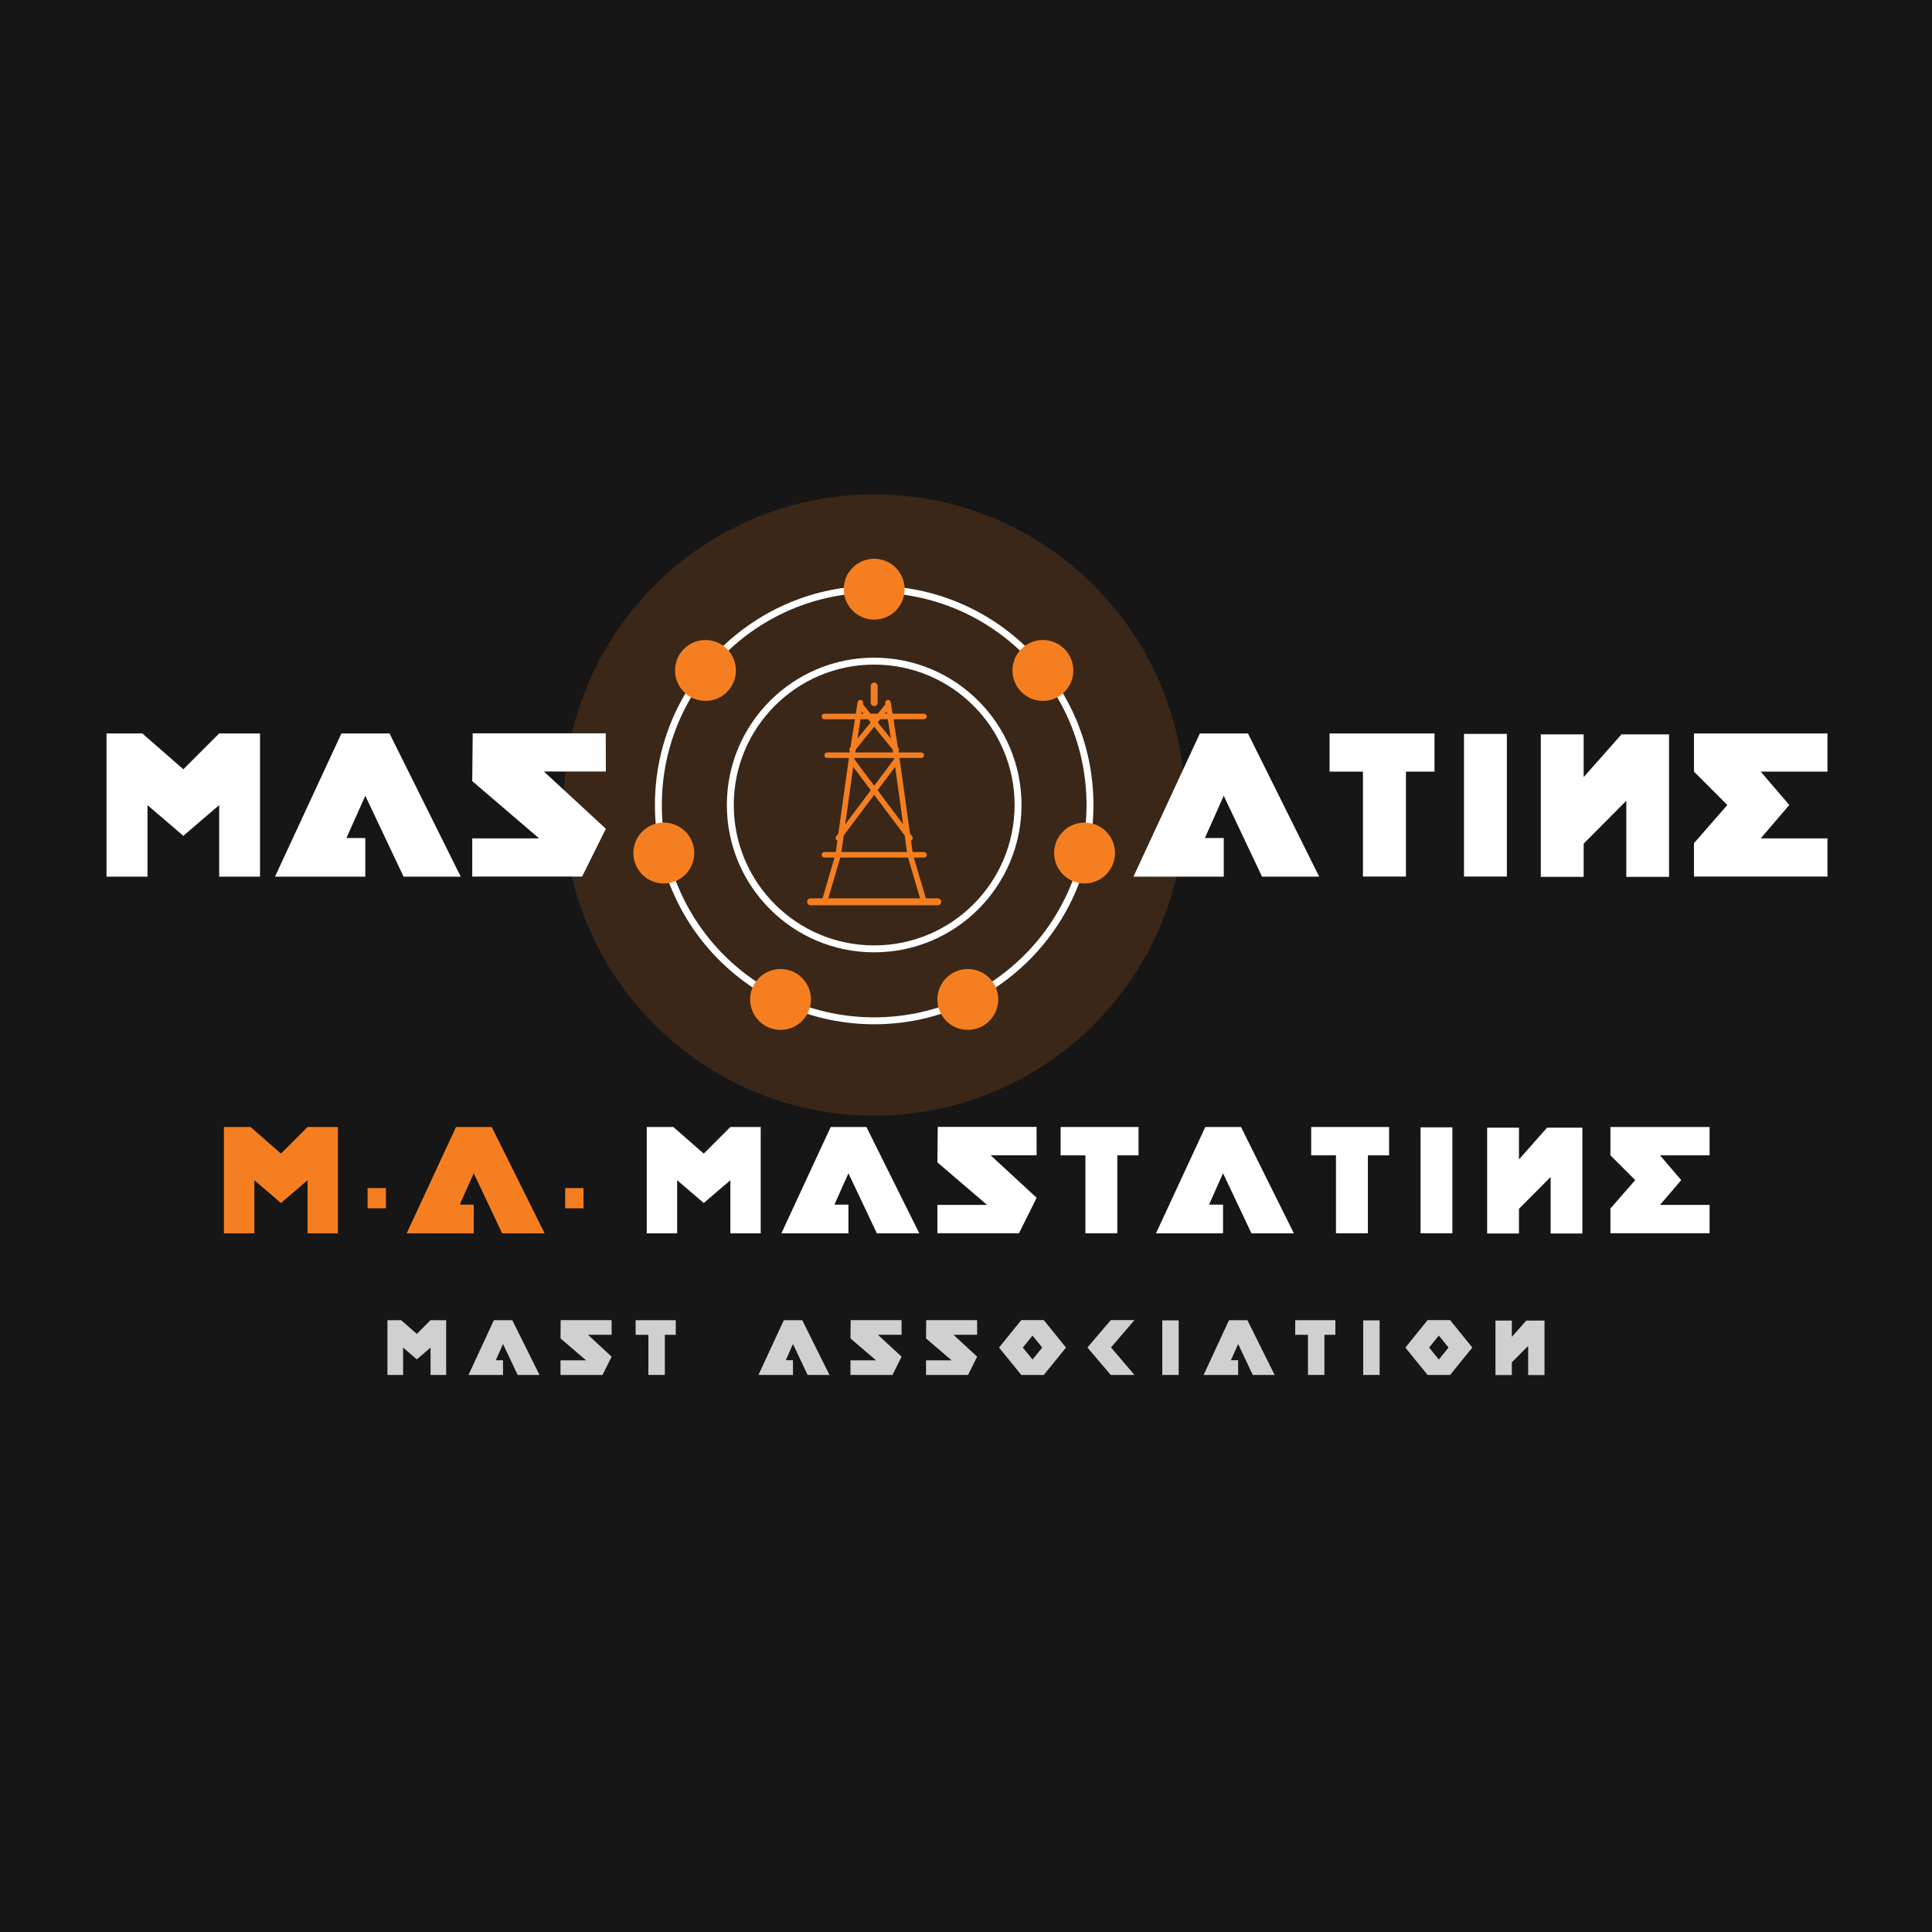
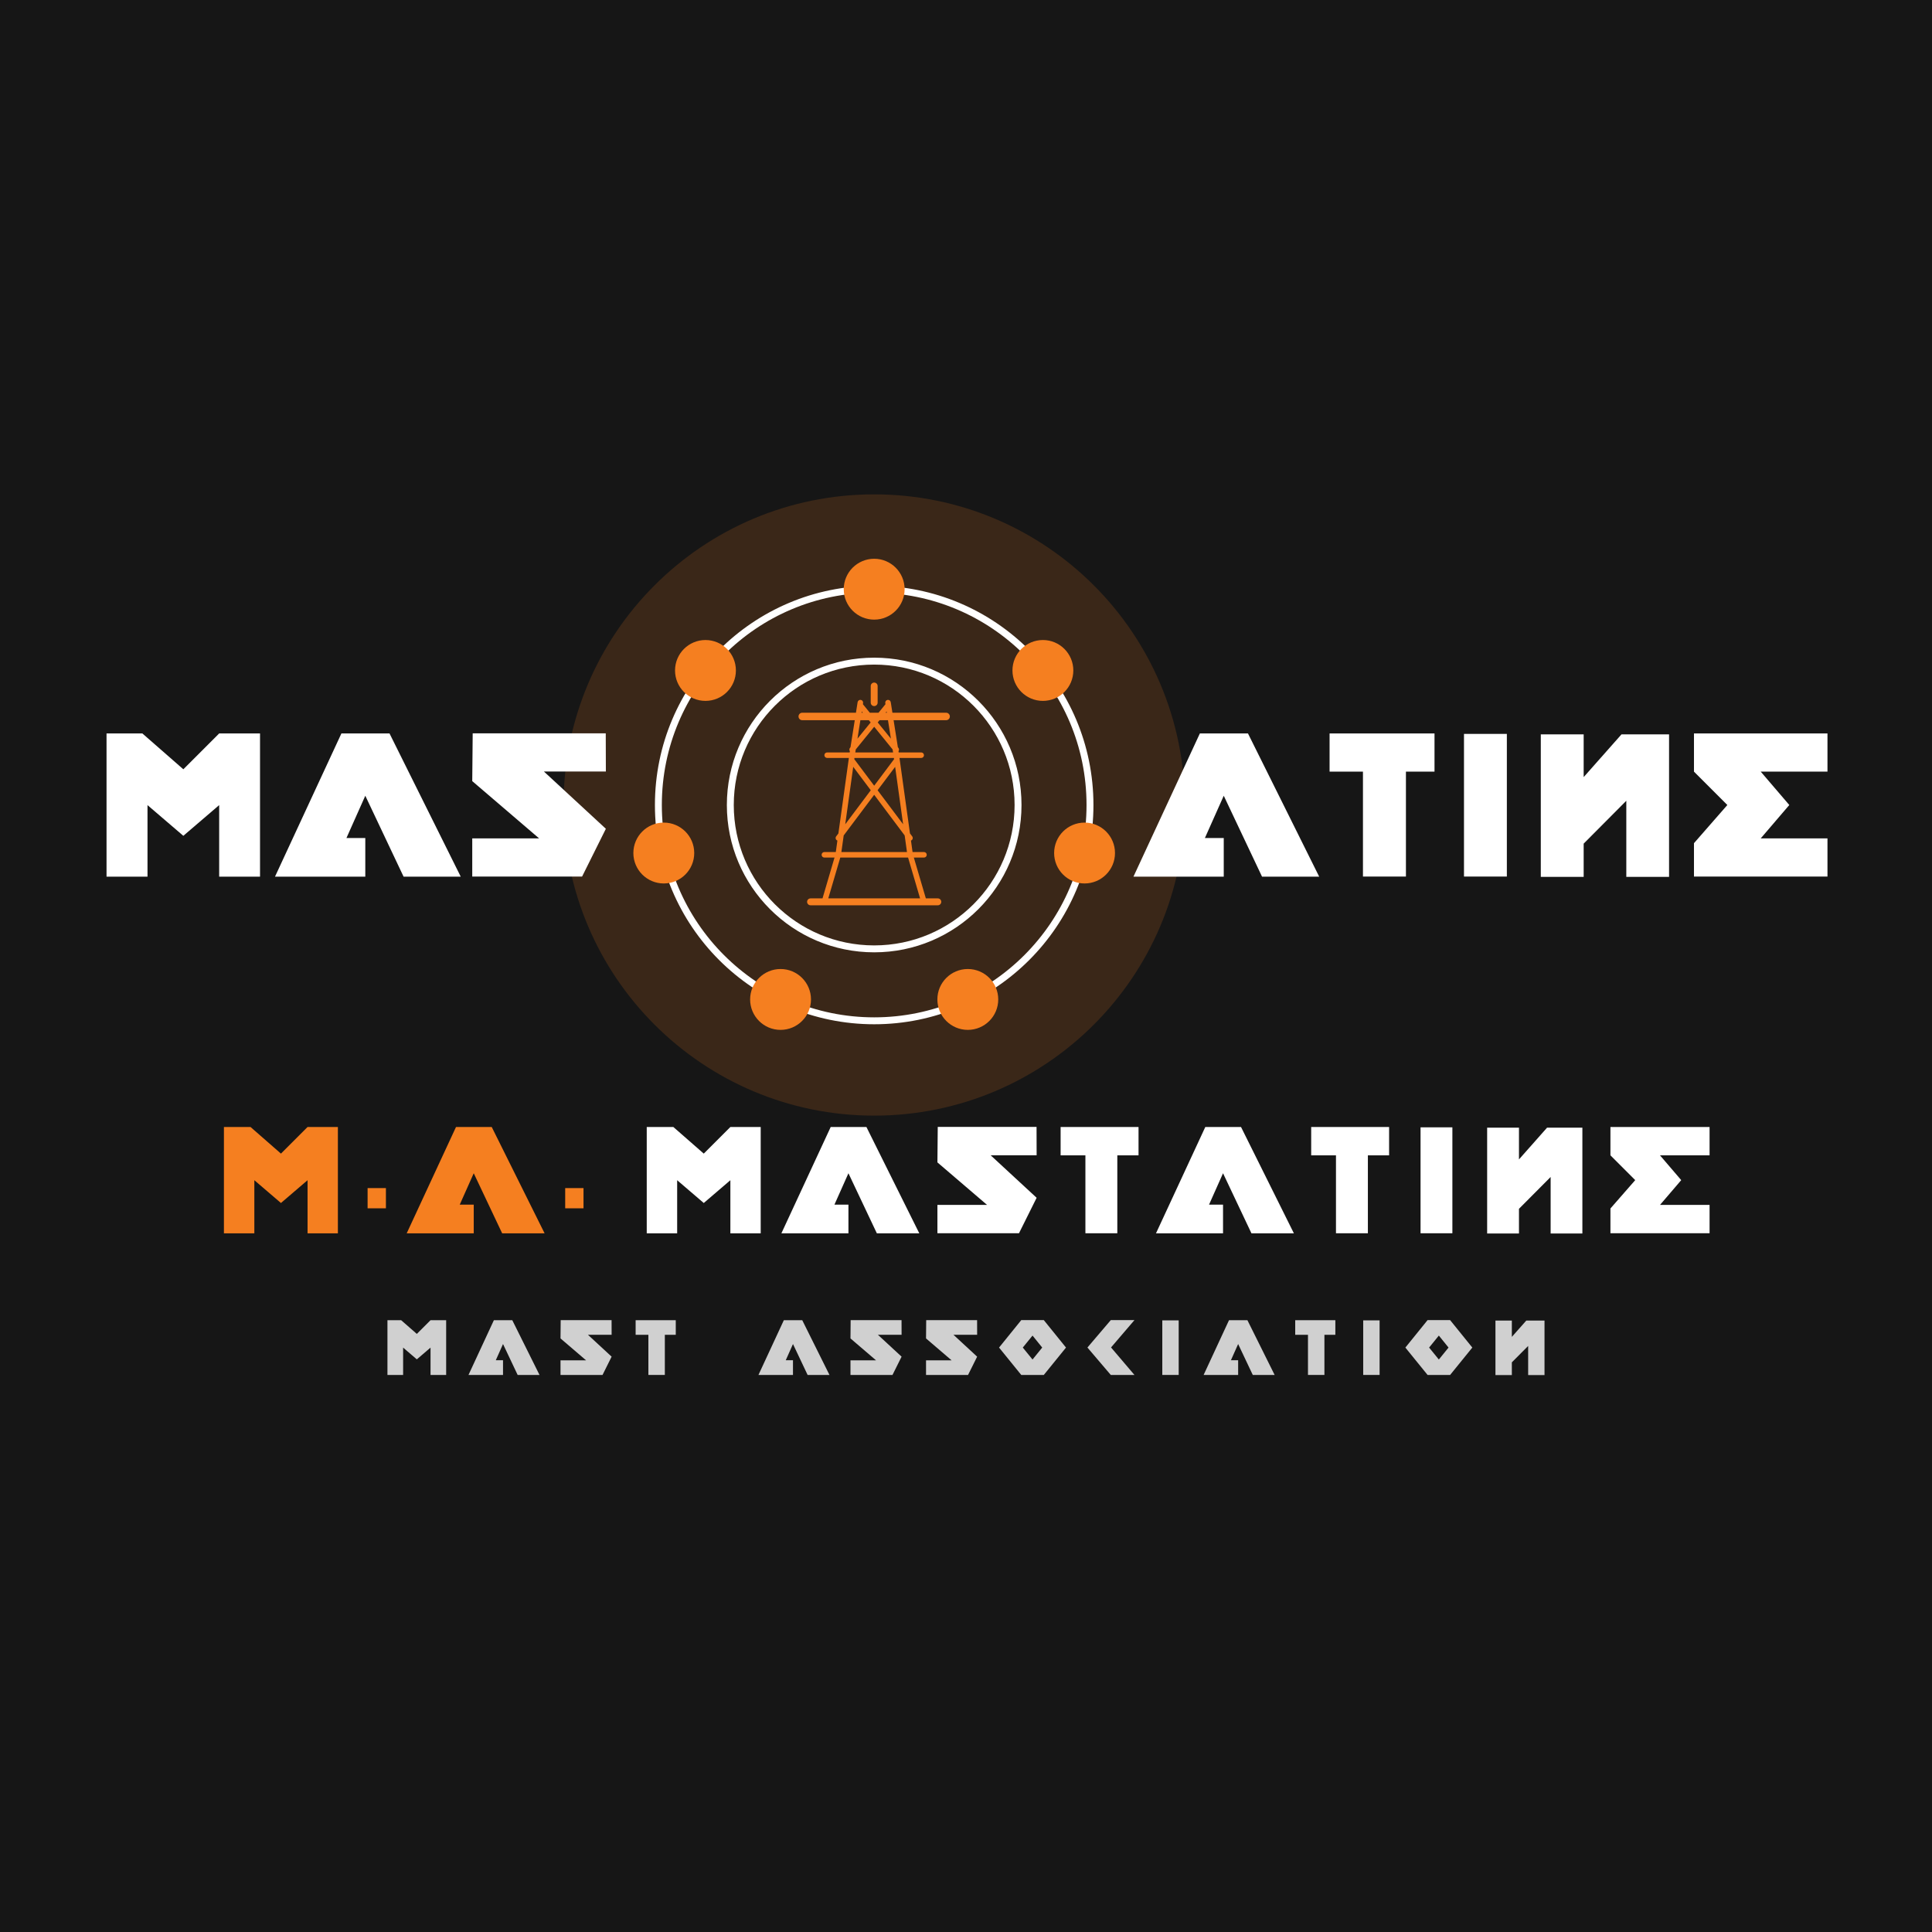
<svg xmlns="http://www.w3.org/2000/svg" viewBox="0 0 1200 1200">
  <rect x="0" y="0" width="1200" height="1200" fill="#161616" />
  <circle cx="542.97" cy="500" r="192.94" fill="#f57f20" fill-opacity="0.16" />
  <path transform="translate(60 455.56) scale(0.06933351 -0.06933351) translate(0 -982)" d="M1098 -301V340L777 65L456 340V-301H89V982H410L777 661L1098 982H1464V-301Z" fill="#fff" />
  <path transform="translate(172.19 455.56) scale(0.06933351 -0.06933351) translate(0 -982)" d="M1132 -301 789 424 620 45H789V-301H-20L575 982H1006L1644 -301Z" fill="#fff" />
  <path transform="translate(289.23 455.56) scale(0.06933351 -0.06933351) translate(0 -982)" d="M701 641 1256 128 1043 -300H59V42H658L59 555L63 983H1255L1256 641Z" fill="#fff" />
  <g transform="translate(542.97 500) scale(1.718454) translate(-100 -100)">
    <path fill="#fff" fill-rule="evenodd" d="M20.75 100a79.25 79.25 0 1 0 158.5 0a79.25 79.25 0 1 0 -158.5 0ZM23.25 100a76.75 76.75 0 1 0 153.5 0a76.75 76.75 0 1 0 -153.5 0ZM46.75 100a53.25 53.25 0 1 0 106.5 0a53.25 53.25 0 1 0 -106.5 0ZM49.25 100a50.75 50.75 0 1 0 101.5 0a50.75 50.75 0 1 0 -101.5 0Z" />
    <path fill="#f57f20" d="M89 22a11 11 0 1 0 22 0a11 11 0 1 0 -22 0ZM149.98 51.37a11 11 0 1 0 22 0a11 11 0 1 0 -22 0ZM165.04 117.36a11 11 0 1 0 22 0a11 11 0 1 0 -22 0ZM122.84 170.28a11 11 0 1 0 22 0a11 11 0 1 0 -22 0ZM55.16 170.28a11 11 0 1 0 22 0a11 11 0 1 0 -22 0ZM12.96 117.36a11 11 0 1 0 22 0a11 11 0 1 0 -22 0ZM28.02 51.37a11 11 0 1 0 22 0a11 11 0 1 0 -22 0Z" />
-     <path fill="#f57f20" d="M98.75 57L98.75 63A1.25 1.25 0 0 0 101.25 63L101.25 57A1.25 1.25 0 0 0 98.75 57ZM82 69L118 69A1 1 0 0 0 118 67L82 67A1 1 0 0 0 82 69ZM94.01 62.84L91.01 81.84A1 1 0 0 0 92.99 82.16L95.99 63.16A1 1 0 0 0 94.01 62.84ZM104.01 63.16L107.01 82.16A1 1 0 0 0 108.99 81.84L105.99 62.84A1 1 0 0 0 104.01 63.16ZM94.23 64.62L107.23 80.62A0.989 0.989 0 0 0 108.77 79.38L95.77 63.38A0.989 0.989 0 0 0 94.23 64.62ZM104.23 63.38L91.23 79.38A0.989 0.989 0 0 0 92.77 80.62L105.77 64.62A0.989 0.989 0 0 0 104.23 63.38ZM83 83L117 83A1 1 0 0 0 117 81L83 81A1 1 0 0 0 83 83ZM91.01 81.86L86.01 117.86A1 1 0 0 0 87.99 118.14L92.99 82.14A1 1 0 0 0 91.01 81.86ZM107.01 82.14L112.01 118.14A1 1 0 0 0 113.99 117.86L108.99 81.86A1 1 0 0 0 107.01 82.14ZM91.21 84.59L112.21 112.59A0.989 0.989 0 0 0 113.79 111.41L92.79 83.41A0.989 0.989 0 0 0 91.21 84.59ZM107.21 83.41L86.21 111.41A0.989 0.989 0 0 0 87.79 112.59L108.79 84.59A0.989 0.989 0 0 0 107.21 83.41ZM82 119L118 119A1 1 0 0 0 118 117L82 117A1 1 0 0 0 82 119ZM86.04 117.72L81.04 134.72A1 1 0 0 0 82.96 135.28L87.96 118.28A1 1 0 0 0 86.04 117.72ZM112.04 118.28L117.04 135.28A1 1 0 0 0 118.96 134.72L113.96 117.72A1 1 0 0 0 112.04 118.28ZM77 136.25L123 136.25A1.25 1.25 0 0 0 123 133.75L77 133.75A1.25 1.25 0 0 0 77 136.25Z" />
+     <path fill="#f57f20" d="M98.75 57L98.75 63A1.25 1.25 0 0 0 101.25 63L101.25 57A1.25 1.25 0 0 0 98.75 57ZM74 69.35L126 69.35A1.35 1.35 0 0 0 126 66.65L74 66.65A1.35 1.35 0 0 0 74 69.35ZM94.01 62.84L91.01 81.84A1 1 0 0 0 92.99 82.16L95.99 63.16A1 1 0 0 0 94.01 62.84ZM104.01 63.16L107.01 82.16A1 1 0 0 0 108.99 81.84L105.99 62.84A1 1 0 0 0 104.01 63.16ZM94.23 64.62L107.23 80.62A0.989 0.989 0 0 0 108.77 79.38L95.77 63.38A0.989 0.989 0 0 0 94.23 64.62ZM104.23 63.38L91.23 79.38A0.989 0.989 0 0 0 92.77 80.62L105.77 64.62A0.989 0.989 0 0 0 104.23 63.38ZM83 83L117 83A1 1 0 0 0 117 81L83 81A1 1 0 0 0 83 83ZM91.01 81.86L86.01 117.86A1 1 0 0 0 87.99 118.14L92.99 82.14A1 1 0 0 0 91.01 81.86ZM107.01 82.14L112.01 118.14A1 1 0 0 0 113.99 117.86L108.99 81.86A1 1 0 0 0 107.01 82.14ZM91.21 84.59L112.21 112.59A0.989 0.989 0 0 0 113.79 111.41L92.79 83.41A0.989 0.989 0 0 0 91.21 84.59ZM107.21 83.41L86.21 111.41A0.989 0.989 0 0 0 87.79 112.59L108.79 84.59A0.989 0.989 0 0 0 107.21 83.41ZM82 119L118 119A1 1 0 0 0 118 117L82 117A1 1 0 0 0 82 119ZM86.04 117.72L81.04 134.72A1 1 0 0 0 82.96 135.28L87.96 118.28A1 1 0 0 0 86.04 117.72ZM112.04 118.28L117.04 135.28A1 1 0 0 0 118.96 134.72L113.96 117.72A1 1 0 0 0 112.04 118.28ZM77 136.25L123 136.25A1.25 1.25 0 0 0 123 133.75L77 133.75A1.25 1.25 0 0 0 77 136.25Z" />
  </g>
  <path transform="translate(705.39 455.56) scale(0.06933351 -0.06933351) translate(0 -982)" d="M1132 -301 789 424 620 45H789V-301H-20L575 982H1006L1644 -301Z" fill="#fff" />
  <path transform="translate(822.43 455.56) scale(0.06933351 -0.06933351) translate(0 -982)" d="M733 640V-300H348V640H49V982H989V640Z" fill="#fff" />
  <path transform="translate(898.98 455.56) scale(0.06933351 -0.06933351) translate(0 -982)" d="M149 -300V978H533V-300Z" fill="#fff" />
  <path transform="translate(950.85 455.56) scale(0.06933351 -0.06933351) translate(0 -982)" d="M855 -303V379L473 -5V-303H89V974H473V591L812 974H1238V-303Z" fill="#fff" />
  <path transform="translate(1047.37 455.56) scale(0.06933351 -0.06933351) translate(0 -982)" d="M667 640 923 341 667 42H1265V-300H69V-1L368 341L69 640V982H1265V640Z" fill="#fff" />
  <path transform="translate(134.5 700) scale(0.05148206 -0.05148206) translate(0 -982)" d="M1098 -301V340L777 65L456 340V-301H89V982H410L777 661L1098 982H1464V-301Z" fill="#f57f20" />
  <path transform="translate(223.74 700) scale(0.05148206 -0.05148206) translate(0 -982)" d="M89 1V245H310V1Z" fill="#f57f20" />
  <path transform="translate(253.63 700) scale(0.05148206 -0.05148206) translate(0 -982)" d="M1132 -301 789 424 620 45H789V-301H-20L575 982H1006L1644 -301Z" fill="#f57f20" />
  <path transform="translate(346.47 700) scale(0.05148206 -0.05148206) translate(0 -982)" d="M89 1V245H310V1Z" fill="#f57f20" />
  <path transform="translate(397.12 700) scale(0.05148206 -0.05148206) translate(0 -982)" d="M1098 -301V340L777 65L456 340V-301H89V982H410L777 661L1098 982H1464V-301Z" fill="#fff" />
  <path transform="translate(486.36 700) scale(0.05148206 -0.05148206) translate(0 -982)" d="M1132 -301 789 424 620 45H789V-301H-20L575 982H1006L1644 -301Z" fill="#fff" />
  <path transform="translate(579.21 700) scale(0.05148206 -0.05148206) translate(0 -982)" d="M701 641 1256 128 1043 -300H59V42H658L59 555L63 983H1255L1256 641Z" fill="#fff" />
  <path transform="translate(656.25 700) scale(0.05148206 -0.05148206) translate(0 -982)" d="M733 640V-300H348V640H49V982H989V640Z" fill="#fff" />
  <path transform="translate(719.03 700) scale(0.05148206 -0.05148206) translate(0 -982)" d="M1132 -301 789 424 620 45H789V-301H-20L575 982H1006L1644 -301Z" fill="#fff" />
  <path transform="translate(811.88 700) scale(0.05148206 -0.05148206) translate(0 -982)" d="M733 640V-300H348V640H49V982H989V640Z" fill="#fff" />
  <path transform="translate(874.66 700) scale(0.05148206 -0.05148206) translate(0 -982)" d="M149 -300V978H533V-300Z" fill="#fff" />
  <path transform="translate(919.11 700) scale(0.05148206 -0.05148206) translate(0 -982)" d="M855 -303V379L473 -5V-303H89V974H473V591L812 974H1238V-303Z" fill="#fff" />
  <path transform="translate(996.72 700) scale(0.05148206 -0.05148206) translate(0 -982)" d="M667 640 923 341 667 42H1265V-300H69V-1L368 341L69 640V982H1265V640Z" fill="#fff" />
  <g opacity="0.8">
    <path transform="translate(238.29 820) scale(0.02652106 -0.02652106) translate(0 -982)" d="M1098 -301V340L777 65L456 340V-301H89V982H410L777 661L1098 982H1464V-301Z" fill="#fff" />
    <path transform="translate(291.51 820) scale(0.02652106 -0.02652106) translate(0 -982)" d="M1132 -301 789 424 620 45H789V-301H-20L575 982H1006L1644 -301Z" fill="#fff" />
    <path transform="translate(346.58 820) scale(0.02652106 -0.02652106) translate(0 -982)" d="M701 641 1256 128 1043 -300H59V42H658L59 555L63 983H1255L1256 641Z" fill="#fff" />
    <path transform="translate(393.5 820) scale(0.02652106 -0.02652106) translate(0 -982)" d="M733 640V-300H348V640H49V982H989V640Z" fill="#fff" />
    <path transform="translate(471.61 820) scale(0.02652106 -0.02652106) translate(0 -982)" d="M1132 -301 789 424 620 45H789V-301H-20L575 982H1006L1644 -301Z" fill="#fff" />
    <path transform="translate(526.68 820) scale(0.02652106 -0.02652106) translate(0 -982)" d="M701 641 1256 128 1043 -300H59V42H658L59 555L63 983H1255L1256 641Z" fill="#fff" />
    <path transform="translate(573.61 820) scale(0.02652106 -0.02652106) translate(0 -982)" d="M701 641 1256 128 1043 -300H59V42H658L59 555L63 983H1255L1256 641Z" fill="#fff" />
    <path transform="translate(620.53 820) scale(0.02652106 -0.02652106) translate(0 -982)" d="M1048 -300H1024H520L0 341L520 984H545H1048L1568 341ZM784 61 1011 341 784 622 556 341Z" fill="#fff" />
    <path transform="translate(674.12 820) scale(0.02652106 -0.02652106) translate(0 -982)" d="M1150 -300H596L49 342L596 984H1150L602 344Z" fill="#fff" />
    <path transform="translate(717.97 820) scale(0.02652106 -0.02652106) translate(0 -982)" d="M149 -300V978H533V-300Z" fill="#fff" />
    <path transform="translate(748.11 820) scale(0.02652106 -0.02652106) translate(0 -982)" d="M1132 -301 789 424 620 45H789V-301H-20L575 982H1006L1644 -301Z" fill="#fff" />
    <path transform="translate(803.18 820) scale(0.02652106 -0.02652106) translate(0 -982)" d="M733 640V-300H348V640H49V982H989V640Z" fill="#fff" />
    <path transform="translate(842.76 820) scale(0.02652106 -0.02652106) translate(0 -982)" d="M149 -300V978H533V-300Z" fill="#fff" />
    <path transform="translate(872.9 820) scale(0.02652106 -0.02652106) translate(0 -982)" d="M1048 -300H1024H520L0 341L520 984H545H1048L1568 341ZM784 61 1011 341 784 622 556 341Z" fill="#fff" />
    <path transform="translate(926.49 820) scale(0.02652106 -0.02652106) translate(0 -982)" d="M855 -303V379L473 -5V-303H89V974H473V591L812 974H1238V-303Z" fill="#fff" />
  </g>
</svg>
